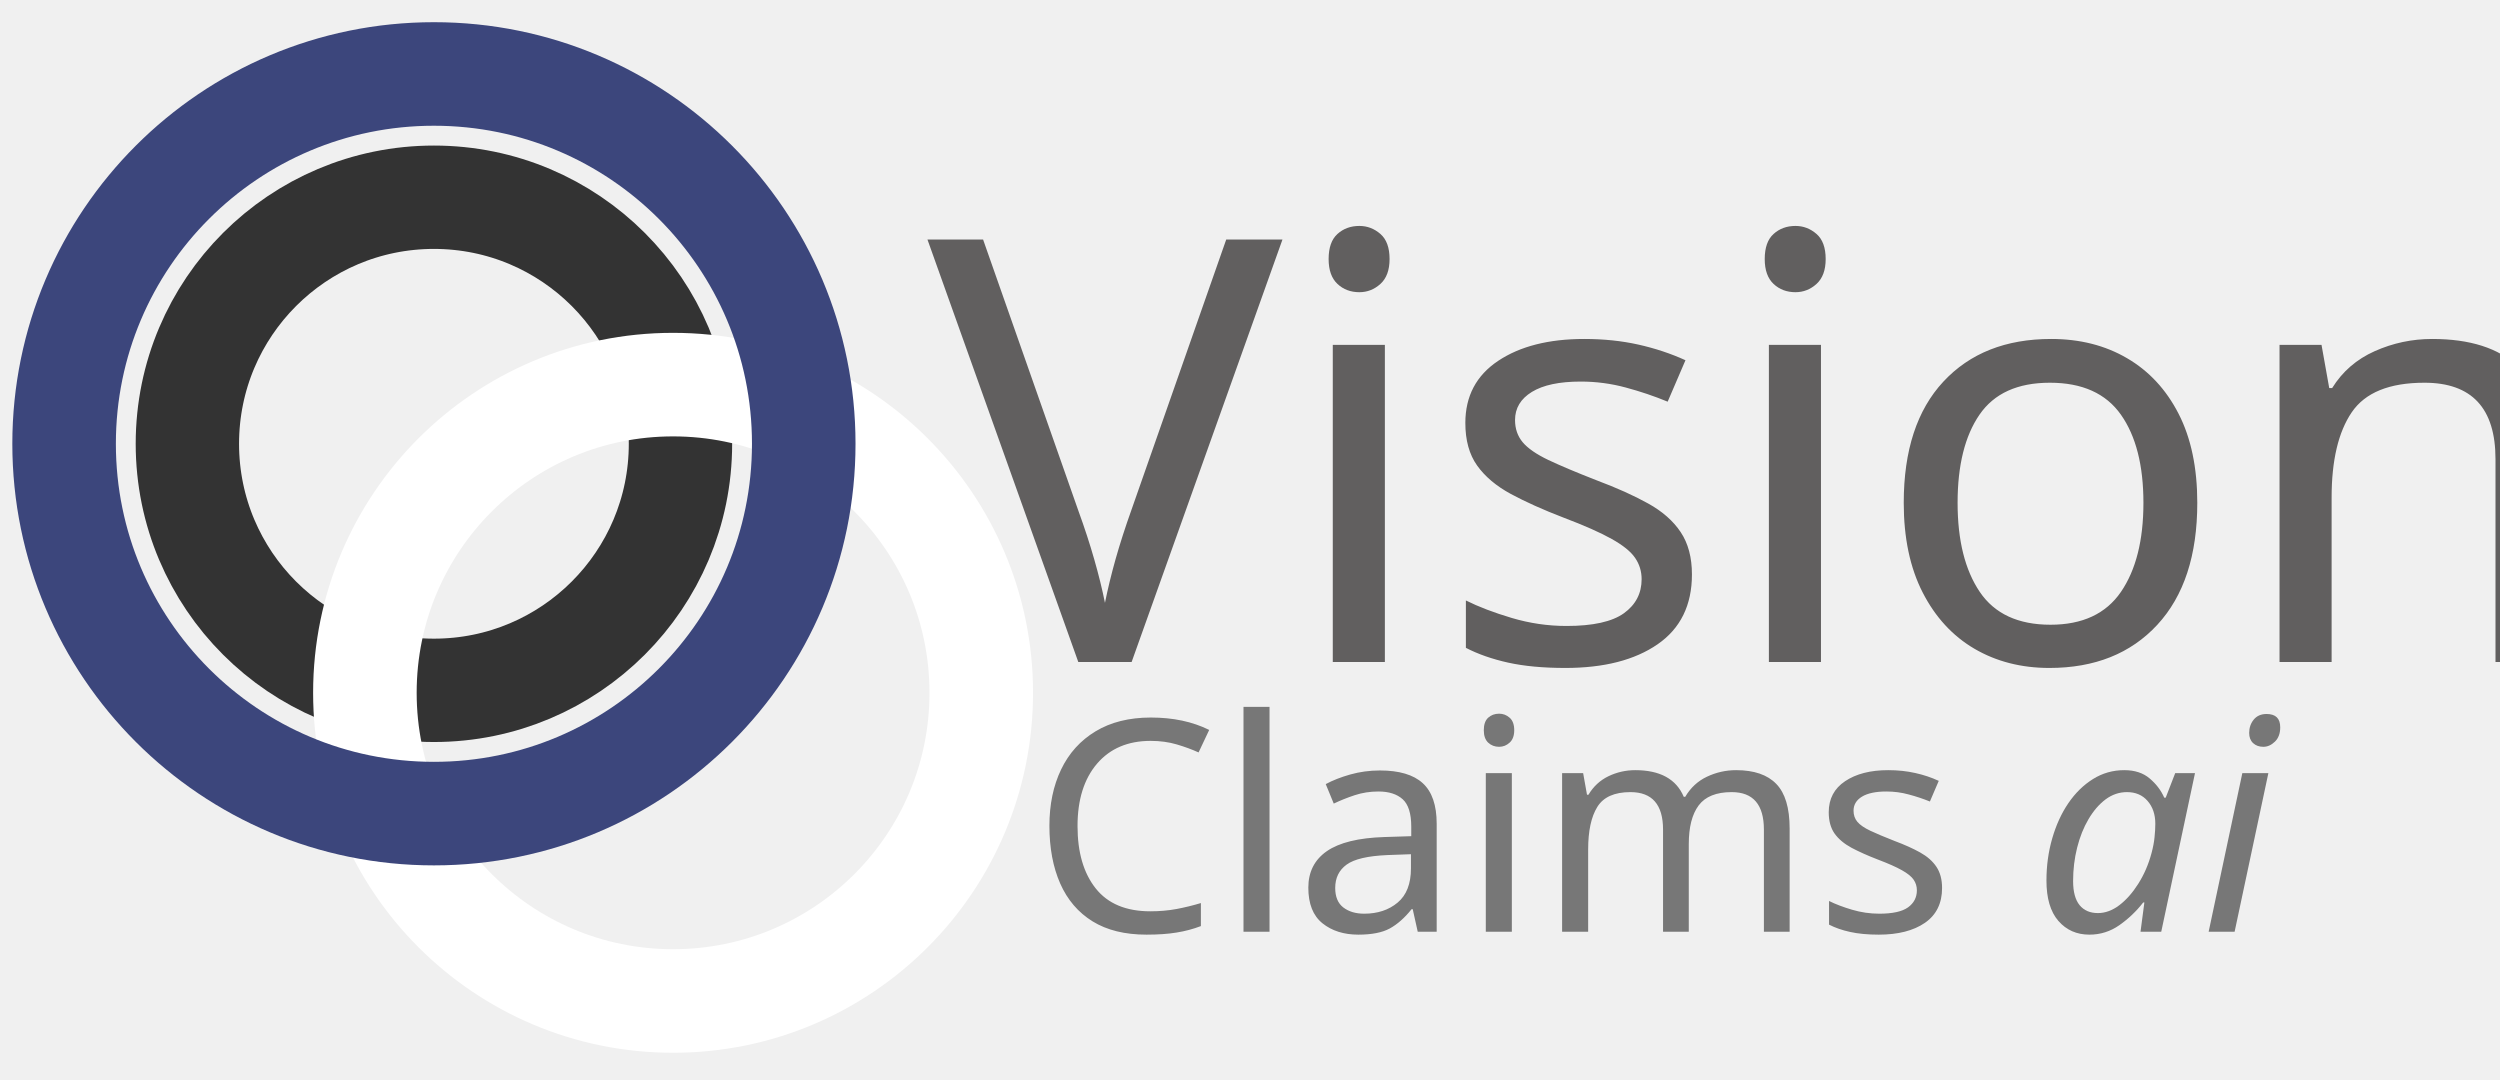
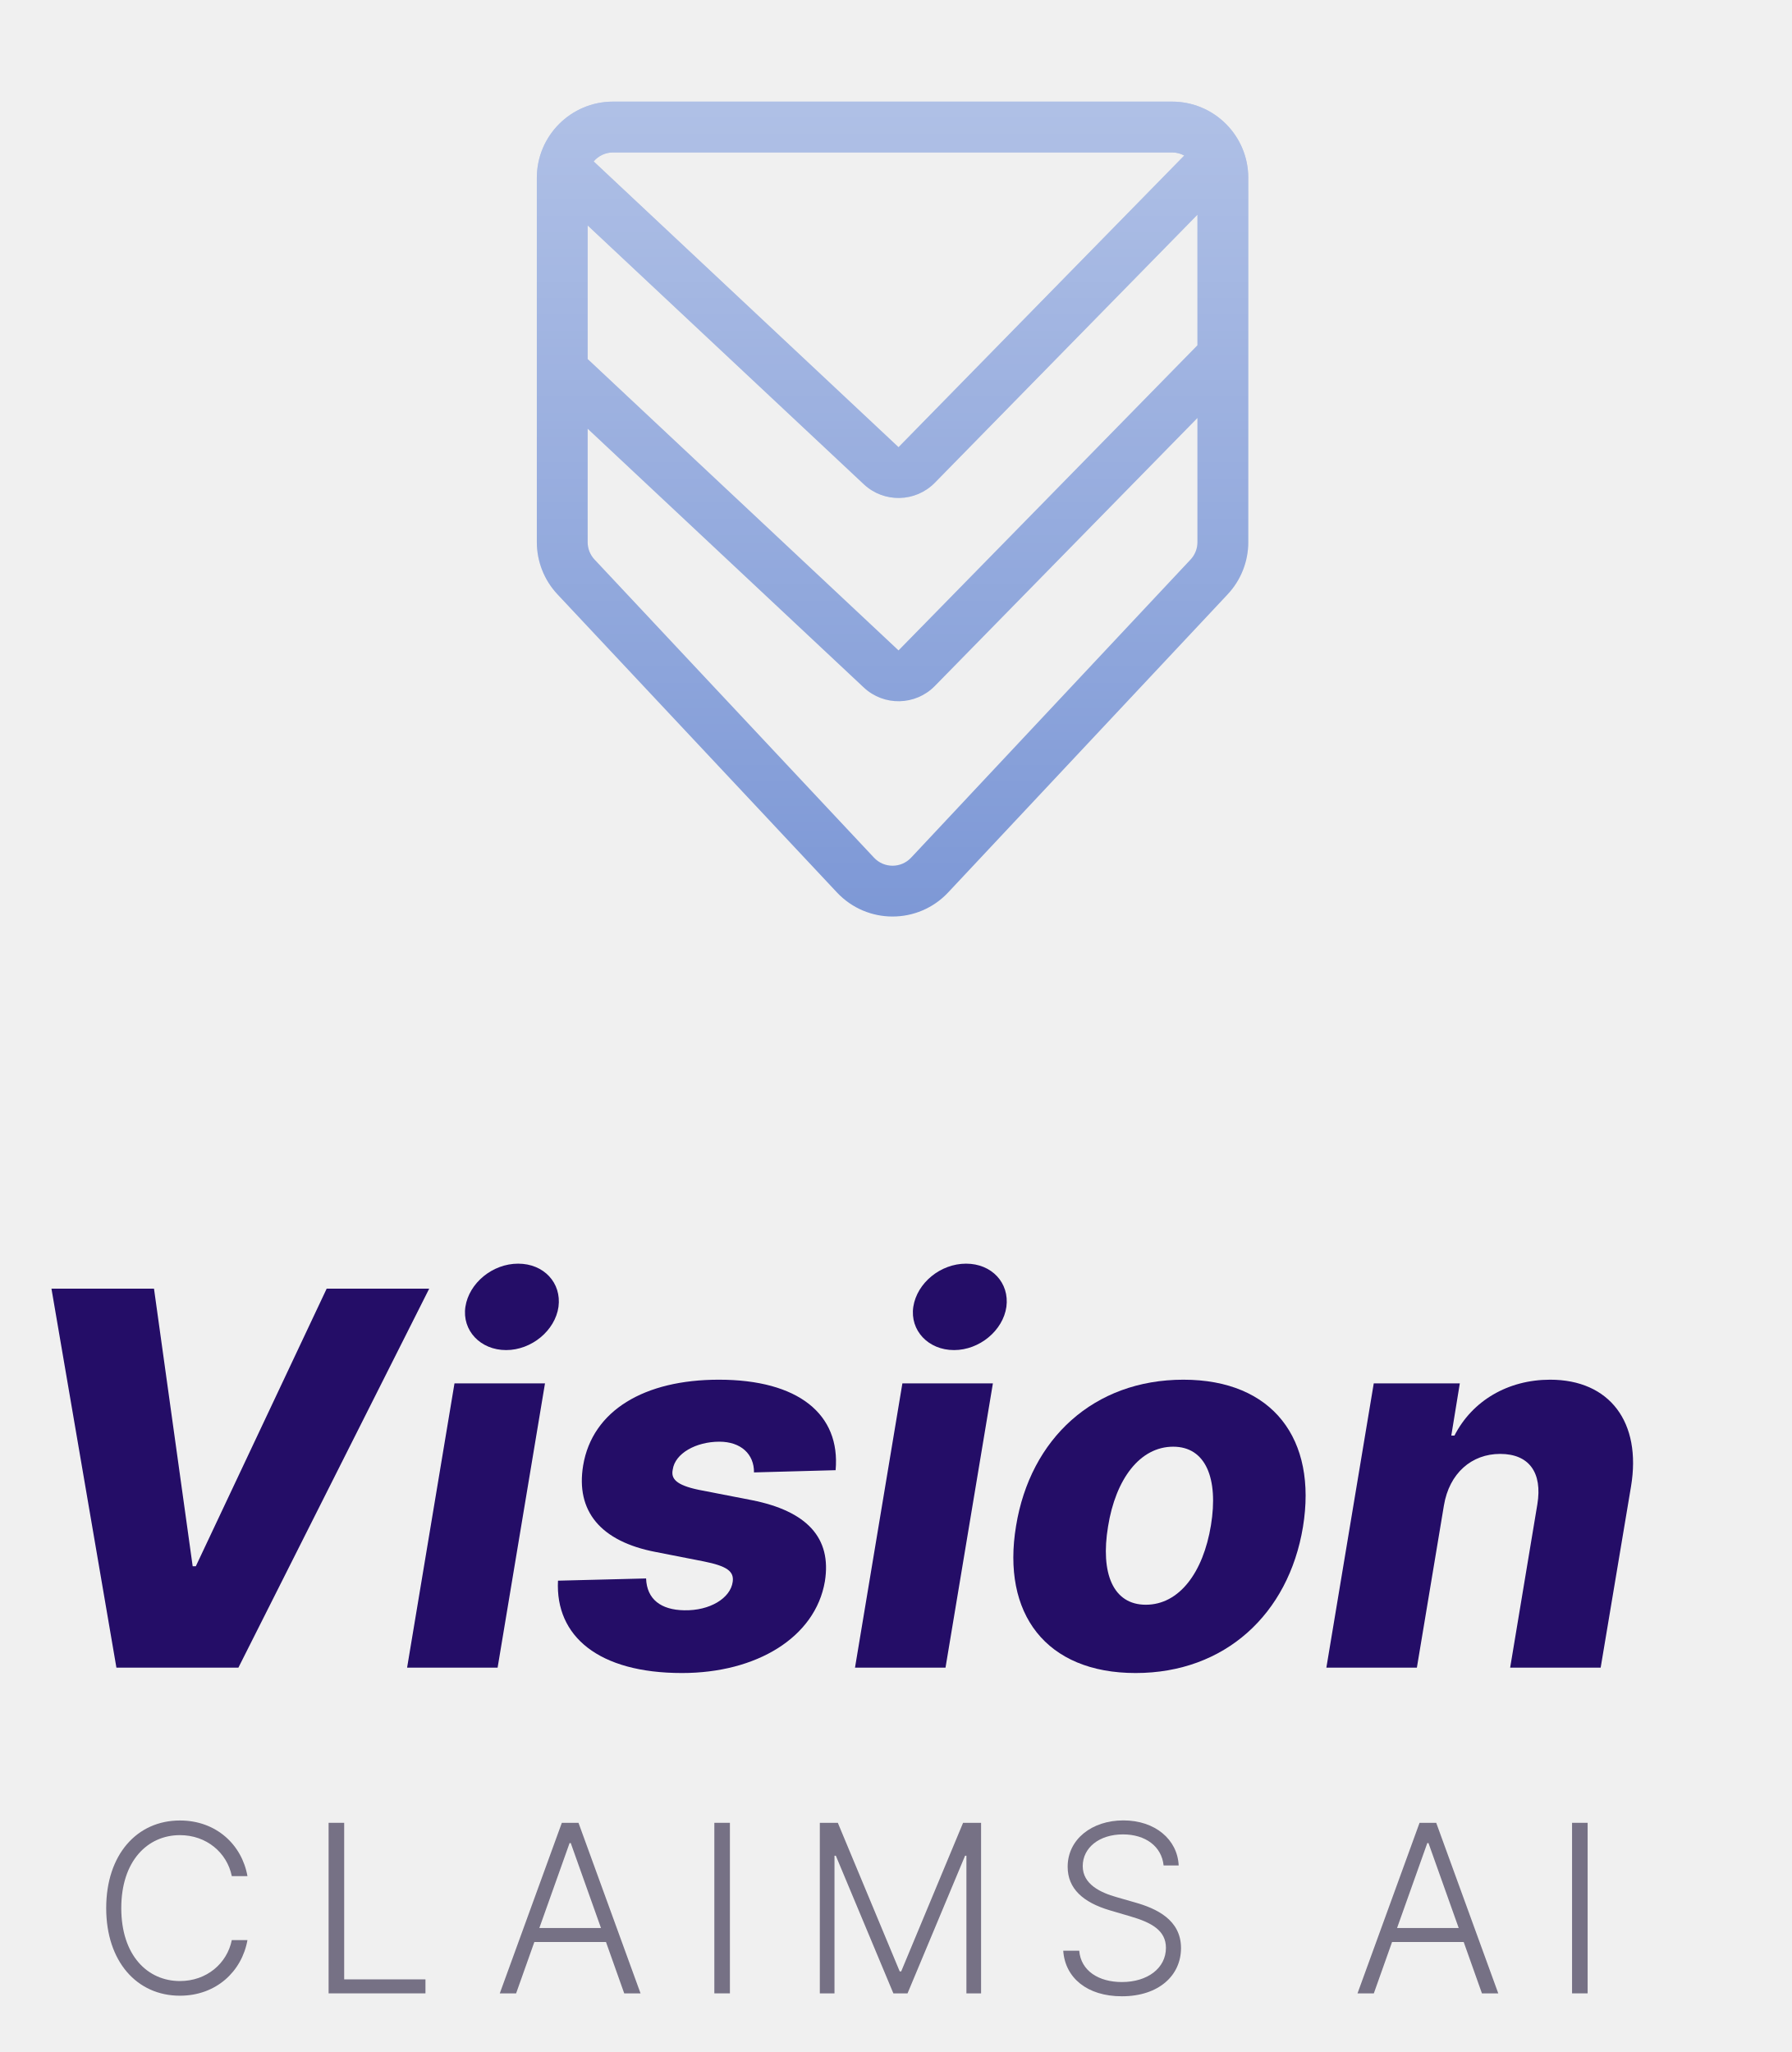
- <svg xmlns="http://www.w3.org/2000/svg" xmlns:xlink="http://www.w3.org/1999/xlink" width="507" height="219" viewBox="0 0 507 219">
+ <svg xmlns="http://www.w3.org/2000/svg" width="275" height="315" viewBox="0 0 275 315" fill="none">
+   <path d="M23.637 197.818H7.898L17.869 256H36.591L65.881 197.818H50.142L30.057 240.432H29.574L23.637 197.818Z" fill="#240D67" />
+   <path d="M62.486 256H76.378L83.651 212.364H69.759L62.486 256ZM77.685 207.25C81.605 207.25 85.213 204.239 85.725 200.602C86.208 196.937 83.48 193.983 79.531 193.983C75.611 193.983 72.003 196.937 71.435 200.602C70.895 204.239 73.736 207.25 77.685 207.25Z" fill="#240D67" />
+   <path d="M128.26 225.687C129.027 217.08 122.522 211.795 110.334 211.795C98.914 211.795 90.931 216.511 89.51 224.949C88.345 231.966 92.181 236.625 100.647 238.244L108.033 239.693C111.556 240.403 112.692 241.199 112.465 242.818C112.124 245.347 108.942 247.278 105.022 247.193C101.47 247.136 99.283 245.517 99.169 242.307L85.647 242.648C85.22 251.199 91.897 256.824 104.681 256.824C116.073 256.824 125.135 251.398 126.612 242.761C127.692 236.057 123.828 231.966 115.419 230.29L107.237 228.699C103.715 227.96 102.976 226.966 103.26 225.602C103.601 223.102 106.84 221.312 110.419 221.312C113.715 221.312 115.76 223.216 115.732 226.028L128.26 225.687Z" fill="#240D67" />
+   <path d="M131.236 256H145.128L152.401 212.364H138.509L131.236 256ZM146.435 207.25C150.355 207.25 153.963 204.239 154.475 200.602C154.958 196.937 152.23 193.983 148.281 193.983C144.361 193.983 140.753 196.937 140.185 200.602C139.645 204.239 142.486 207.25 146.435 207.25Z" fill="#240D67" />
+   <path d="M174.311 256.824C188.004 256.824 197.777 247.79 199.993 234.409C202.209 220.915 195.362 211.795 181.641 211.795C167.919 211.795 158.147 220.83 155.959 234.239C153.715 247.705 160.533 256.824 174.311 256.824ZM175.874 246.341C170.845 246.341 168.885 241.511 170.078 234.324C171.243 227.051 174.965 222.08 180.078 222.08C185.078 222.08 187.039 226.966 185.874 234.125C184.681 241.426 180.987 246.341 175.874 246.341Z" fill="#240D67" />
+   <path d="M221.627 231.114C222.451 226.142 225.888 223.187 230.263 223.187C234.723 223.187 236.769 226.085 235.973 230.915L231.797 256H245.689L250.348 228.187C251.996 218.33 247.081 211.795 237.933 211.795C231.456 211.795 225.973 215.034 223.246 220.375H222.763L224.07 212.364H210.86L203.587 256H217.479L221.627 231.114Z" fill="#240D67" />
+   <path d="M37.983 288C37.127 283.18 33.189 279.46 27.615 279.46C21.006 279.46 16.301 284.714 16.301 292.909C16.301 301.104 21.006 306.358 27.615 306.358C33.189 306.358 37.127 302.625 37.983 297.818H35.58C34.851 301.411 31.719 304.108 27.615 304.108C22.655 304.108 18.615 300.183 18.615 292.909C18.615 285.661 22.655 281.71 27.615 281.71C31.719 281.71 34.851 284.42 35.58 288H37.983Z" fill="#767185" />
+   <path d="M50.438 306H65.306V303.852H52.829V279.818H50.438V306Z" fill="#767185" />
+   <path d="M79.219 306L82.019 298.112H93.013L95.813 306H98.319L88.794 279.818H86.238L76.713 306H79.219ZM82.786 295.964L87.427 282.925H87.606L92.246 295.964H82.786Z" fill="#767185" />
+   <path d="M112.036 279.818H109.646V306H112.036V279.818Z" fill="#767185" />
+   <path d="M125.837 279.818V306H128.087V284.868H128.292L137.126 306H139.299L148.133 284.868H148.337V306H150.587V279.818H147.826L138.327 302.625H138.097L128.599 279.818H125.837Z" fill="#767185" />
+   <path d="M178.604 286.364H180.918C180.739 282.388 177.3 279.447 172.43 279.447C167.597 279.447 163.877 282.349 163.877 286.568C163.877 289.93 166.255 292.04 170.359 293.254L173.491 294.175C176.738 295.121 178.962 296.335 178.962 299.007C178.962 302.152 176.111 304.261 172.199 304.261C168.671 304.261 165.91 302.561 165.654 299.455H163.199C163.481 303.597 166.856 306.447 172.199 306.447C177.876 306.447 181.276 303.239 181.276 299.045C181.276 294.699 177.492 292.96 174.168 292.027L171.407 291.234C168.863 290.518 166.191 289.227 166.191 286.466C166.191 283.653 168.709 281.595 172.366 281.595C175.83 281.595 178.31 283.449 178.604 286.364Z" fill="#767185" />
+   <path d="M210.872 306L213.672 298.112H224.666L227.466 306H229.972L220.448 279.818H217.891L208.367 306H210.872ZM214.439 295.964L219.08 282.925H219.259L223.899 295.964H214.439Z" fill="#767185" />
+   <path d="M243.69 279.818H241.299V306H243.69V279.818Z" fill="#767185" />
+   <path fill-rule="evenodd" clip-rule="evenodd" d="M91.123 24.78L137.918 68.645L181.772 23.878C181.216 23.573 180.578 23.4 179.9 23.4H94.1C92.907 23.4 91.839 23.936 91.123 24.78ZM183.8 32.954L143.49 74.104C140.523 77.133 135.678 77.237 132.584 74.336L90.2 34.606V55.115L137.918 99.846L183.8 53.008V32.954ZM90.2 83.229V65.806L132.584 105.536C135.678 108.437 140.523 108.333 143.49 105.304L183.8 64.154V83.229C183.8 84.22 183.423 85.173 182.745 85.896L139.845 131.662C138.304 133.306 135.695 133.306 134.155 131.662L91.254 85.896C90.577 85.173 90.2 84.22 90.2 83.229ZM82.4 27.3C82.4 20.838 87.638 15.6 94.1 15.6H179.9C186.362 15.6 191.6 20.838 191.6 27.3V83.229C191.6 86.201 190.469 89.062 188.436 91.231L145.536 136.996C140.914 141.928 133.086 141.928 128.464 136.996L85.564 91.231C83.531 89.062 82.4 86.201 82.4 83.229V27.3Z" fill="#7D98D6" />
+   <path fill-rule="evenodd" clip-rule="evenodd" d="M91.123 24.78L137.918 68.645L181.772 23.878C181.216 23.573 180.578 23.4 179.9 23.4H94.1C92.907 23.4 91.839 23.936 91.123 24.78ZM183.8 32.954L143.49 74.104C140.523 77.133 135.678 77.237 132.584 74.336L90.2 34.606V55.115L137.918 99.846L183.8 53.008V32.954ZM90.2 83.229V65.806L132.584 105.536C135.678 108.437 140.523 108.333 143.49 105.304L183.8 64.154V83.229C183.8 84.22 183.423 85.173 182.745 85.896L139.845 131.662C138.304 133.306 135.695 133.306 134.155 131.662L91.254 85.896C90.577 85.173 90.2 84.22 90.2 83.229ZM82.4 27.3C82.4 20.838 87.638 15.6 94.1 15.6H179.9C186.362 15.6 191.6 20.838 191.6 27.3V83.229C191.6 86.201 190.469 89.062 188.436 91.231L145.536 136.996C140.914 141.928 133.086 141.928 128.464 136.996L85.564 91.231C83.531 89.062 82.4 86.201 82.4 83.229V27.3Z" fill="url(#paint0_linear)" />
  <defs>
-     <style>
-       .cls-1, .cls-2, .cls-6 {
-         fill: none;
-       }
- 
-       .cls-1 {
-         stroke: #333;
-         stroke-width: 20.96px;
-         fill-rule: evenodd;
-         filter: url(#filter);
-       }
- 
-       .cls-2 {
-         stroke: #fff;
-         filter: url(#filter-2);
-       }
- 
-       .cls-2, .cls-6 {
-         stroke-width: 21px;
-       }
- 
-       .cls-3 {
-         font-size: 120px;
-         fill: #615f5f;
-       }
- 
-       .cls-3, .cls-4 {
-         font-family: "Gill Sans";
-       }
- 
-       .cls-4 {
-         font-size: 60px;
-         fill: #777;
-       }
- 
-       .cls-5 {
-         font-style: italic;
-       }
- 
-       .cls-6 {
-         stroke: #3c467c;
-         filter: url(#filter-3);
-       }
-     </style>
-     <filter id="filter" x="27" y="32" width="123" height="123" filterUnits="userSpaceOnUse">
-       <feOffset result="offset" dy="3" in="SourceAlpha" />
-       <feGaussianBlur result="blur" stdDeviation="3.162" />
-       <feFlood result="flood" flood-opacity="0.3" />
-       <feComposite result="composite" operator="in" in2="blur" />
-       <feBlend result="blend" in="SourceGraphic" />
-     </filter>
-     <filter id="filter-2" x="63" y="70" width="148" height="148" filterUnits="userSpaceOnUse">
-       <feOffset result="offset" dy="3" in="SourceAlpha" />
-       <feGaussianBlur result="blur" stdDeviation="3.162" />
-       <feFlood result="flood" flood-opacity="0.3" />
-       <feComposite result="composite" operator="in" in2="blur" />
-       <feBlend result="blend" in="SourceGraphic" />
-     </filter>
-     <filter id="filter-3" x="2" y="7" width="173" height="173" filterUnits="userSpaceOnUse">
-       <feOffset result="offset" dy="3" in="SourceAlpha" />
-       <feGaussianBlur result="blur" stdDeviation="3.162" />
-       <feFlood result="flood" flood-opacity="0.3" />
-       <feComposite result="composite" operator="in" in2="blur" />
-       <feBlend result="blend" in="SourceGraphic" />
-     </filter>
+     <linearGradient id="paint0_linear" x1="137" y1="15.6" x2="137" y2="140.695" gradientUnits="userSpaceOnUse">
+       <stop stop-color="white" stop-opacity="0.39" />
+       <stop offset="1" stop-color="white" stop-opacity="0" />
+     </linearGradient>
  </defs>
-   <g style="fill: none; filter: url(#filter)">
-     <path id="path" class="cls-1" d="M88,40A50,50,0,1,1,38,90,50,50,0,0,1,88,40Zm0,0A50,50,0,1,1,38,90,50,50,0,0,1,88,40Z" style="stroke: inherit; filter: none; fill: inherit" />
-   </g>
-   <use xlink:href="#path" style="stroke: #333; filter: none; fill: none" />
-   <g style="fill: none; filter: url(#filter-2)">
-     <circle id="circle-2" class="cls-2" cx="136.5" cy="140.5" r="62.5" style="stroke: inherit; filter: none; fill: inherit" />
-   </g>
-   <use xlink:href="#circle-2" style="stroke: #fff; filter: none; fill: none" />
-   <text id="Vision_" data-name="Vision " class="cls-3" x="188.087" y="134.255">Vision </text>
-   <text id="Claims_Investigator" data-name="Claims Investigator" class="cls-4" x="209.165" y="188.951">Claims <tspan class="cls-5">ai</tspan>
-   </text>
-   <g style="fill: none; filter: url(#filter-3)">
-     <circle id="circle" class="cls-6" cx="88" cy="90" r="75" style="stroke: inherit; filter: none; fill: inherit" />
-   </g>
-   <use xlink:href="#circle" style="stroke: #3c467c; filter: none; fill: none" />
</svg>
